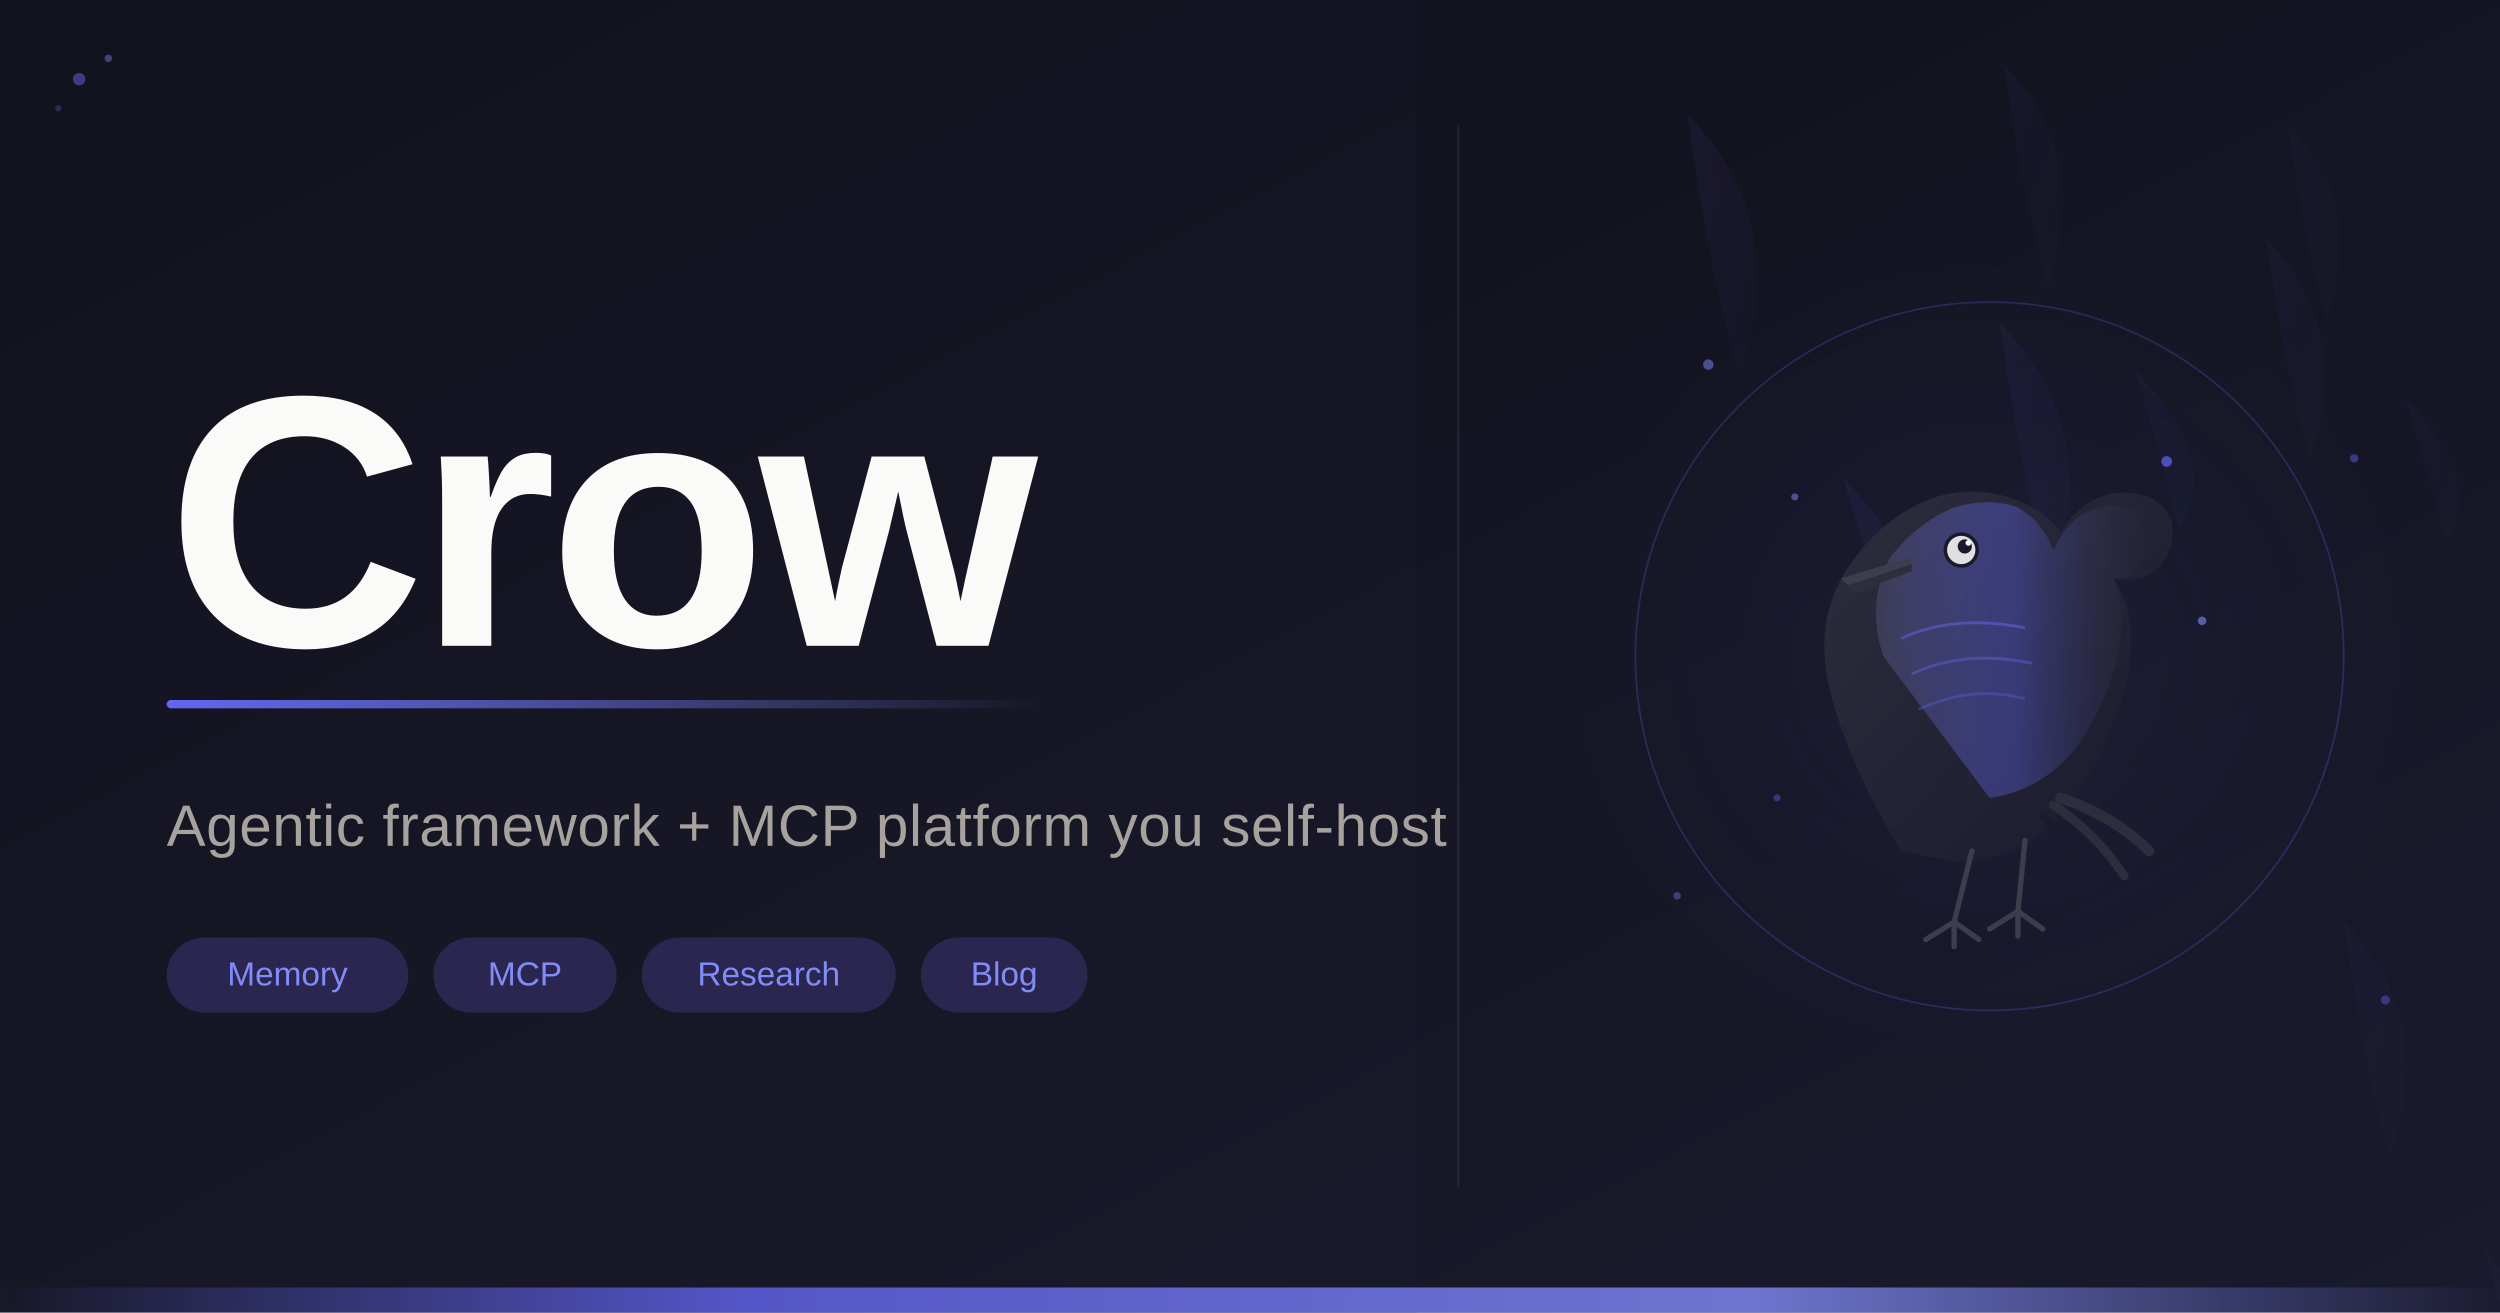
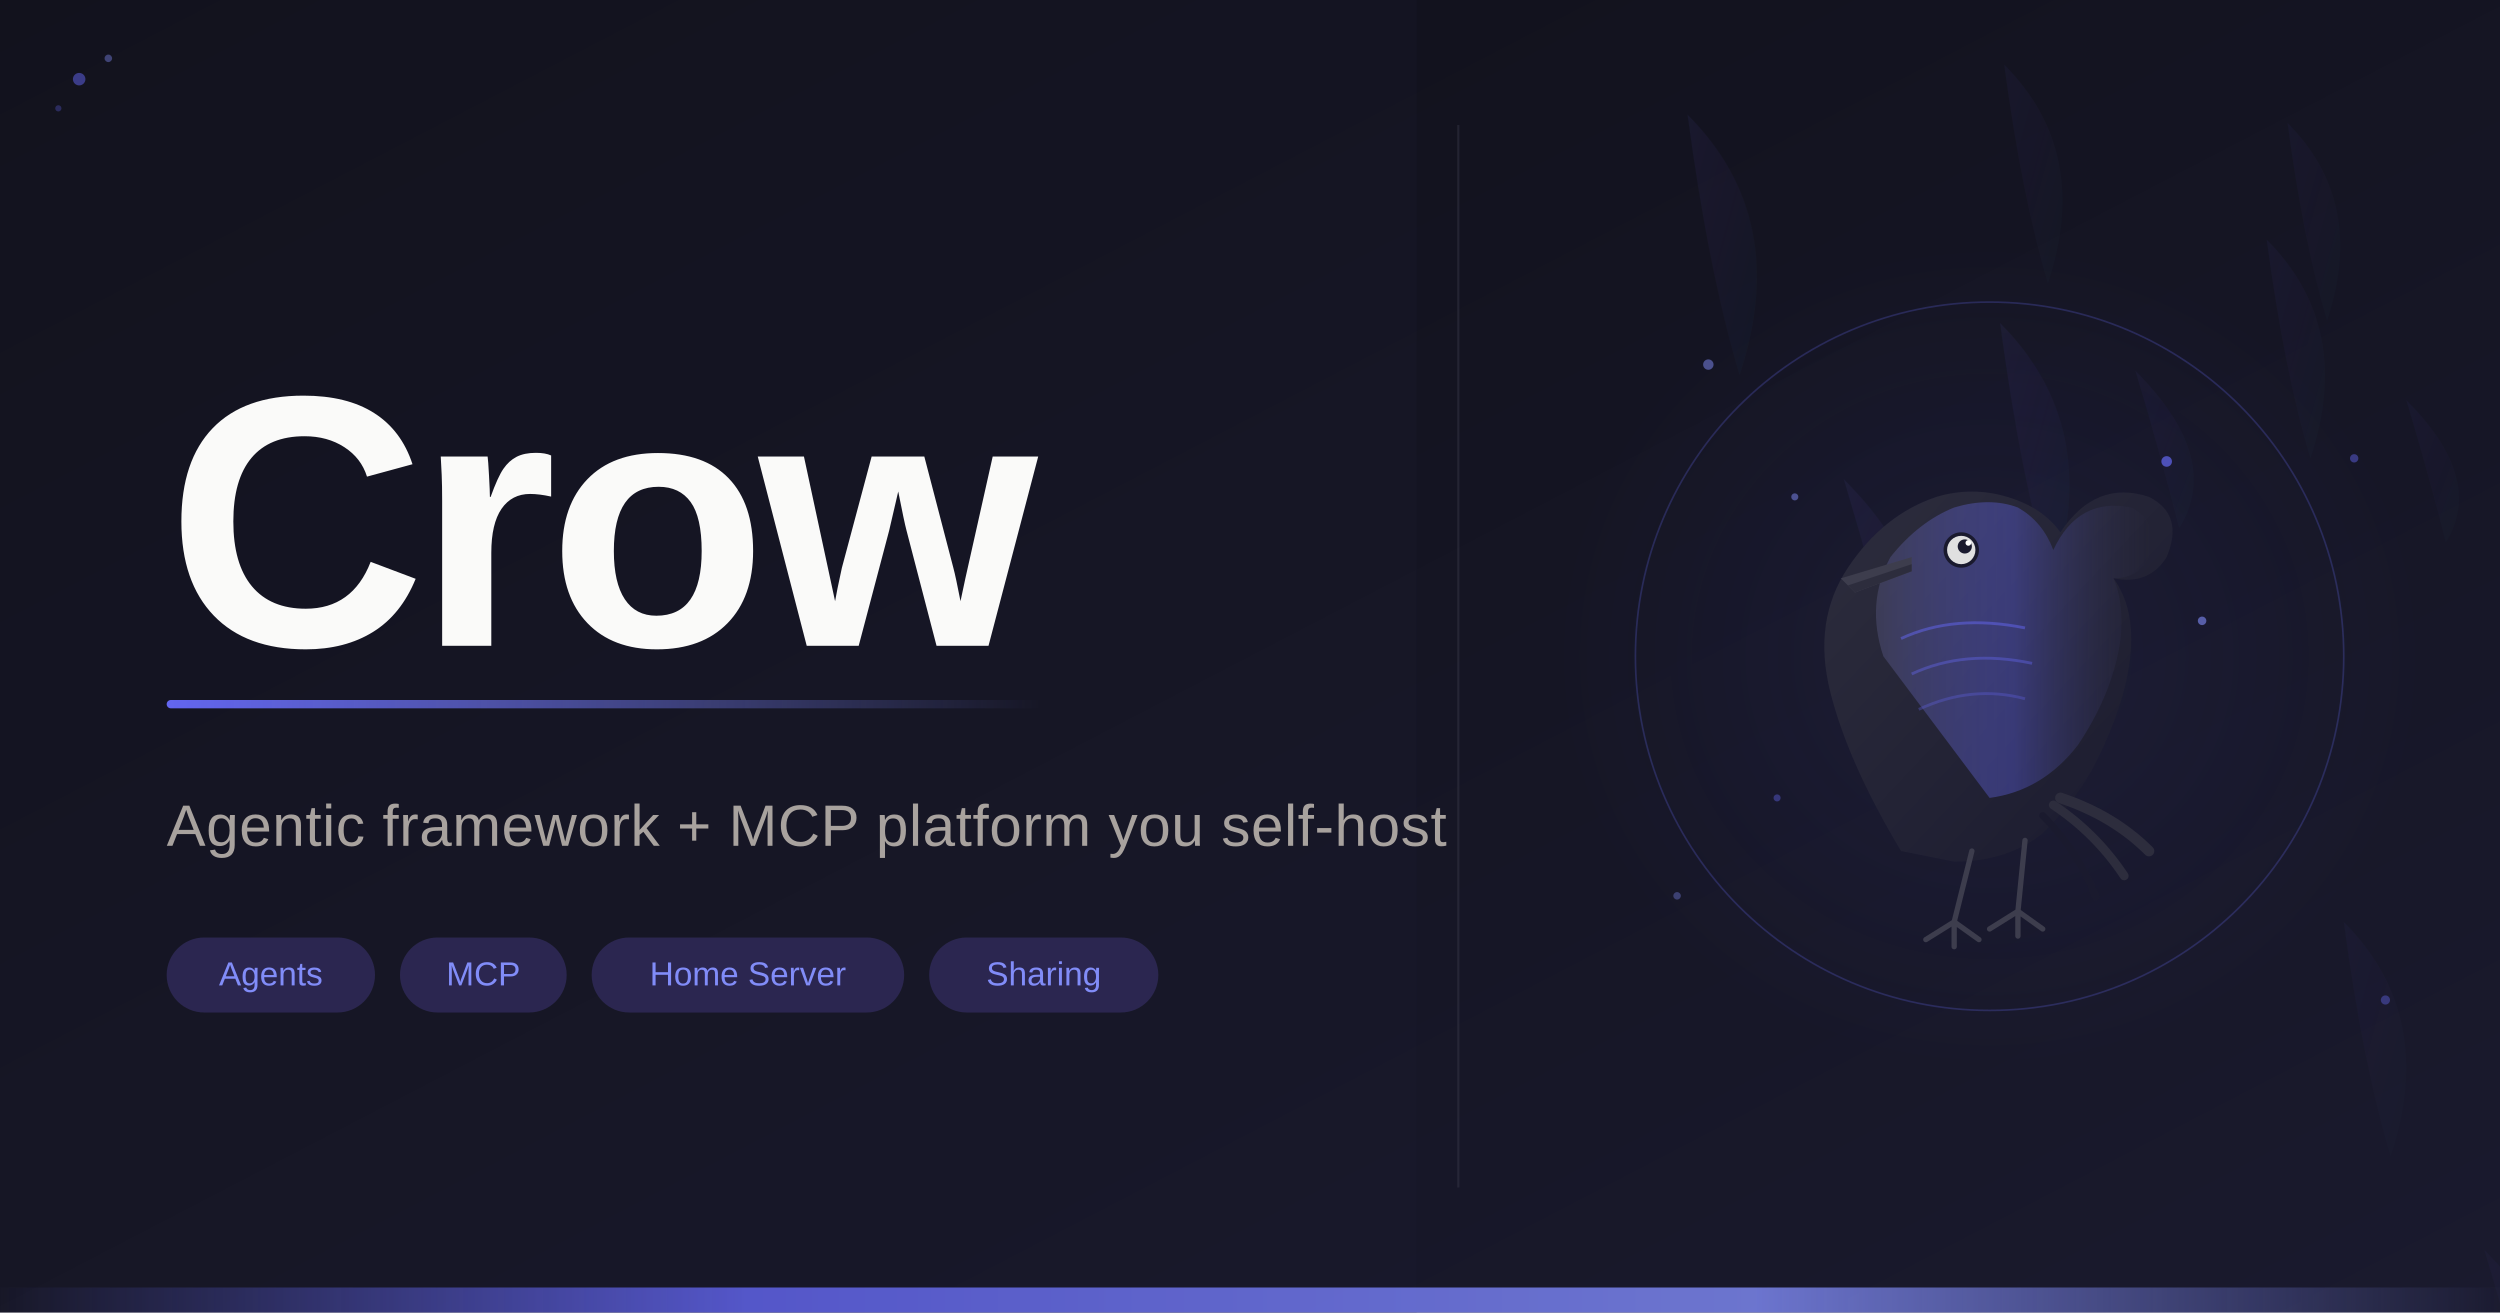
<svg xmlns="http://www.w3.org/2000/svg" width="1200" height="630" viewBox="0 0 1200 630">
  <defs>
    <linearGradient id="bgGrad" x1="0%" y1="0%" x2="100%" y2="100%">
      <stop offset="0%" style="stop-color:#0f0f17" />
      <stop offset="100%" style="stop-color:#1a1a2e" />
    </linearGradient>
    <linearGradient id="crowBodyGrad" x1="0%" y1="0%" x2="100%" y2="100%">
      <stop offset="0%" style="stop-color:#2d2d3d" />
      <stop offset="100%" style="stop-color:#1a1a2e" />
    </linearGradient>
    <linearGradient id="crowSheen" x1="0%" y1="0%" x2="100%" y2="0%">
      <stop offset="0%" style="stop-color:#4a4a6a;stop-opacity:0.6" />
      <stop offset="50%" style="stop-color:#6366f1;stop-opacity:0.35" />
      <stop offset="100%" style="stop-color:#4a4a6a;stop-opacity:0" />
    </linearGradient>
    <linearGradient id="accentLine" x1="0%" y1="0%" x2="100%" y2="0%">
      <stop offset="0%" style="stop-color:#6366f1" />
      <stop offset="100%" style="stop-color:#818cf8;stop-opacity:0" />
    </linearGradient>
    <linearGradient id="bottomAccent" x1="0%" y1="0%" x2="100%" y2="0%">
      <stop offset="0%" style="stop-color:#6366f1;stop-opacity:0" />
      <stop offset="30%" style="stop-color:#6366f1" />
      <stop offset="70%" style="stop-color:#818cf8" />
      <stop offset="100%" style="stop-color:#818cf8;stop-opacity:0" />
    </linearGradient>
    <linearGradient id="featherSheen" x1="0%" y1="0%" x2="100%" y2="100%">
      <stop offset="0%" style="stop-color:#6366f1;stop-opacity:0.12" />
      <stop offset="50%" style="stop-color:#8b5cf6;stop-opacity:0.07" />
      <stop offset="100%" style="stop-color:#06b6d4;stop-opacity:0.04" />
    </linearGradient>
    <radialGradient id="crowGlow" cx="50%" cy="50%" r="50%">
      <stop offset="0%" style="stop-color:#6366f1;stop-opacity:0.08" />
      <stop offset="100%" style="stop-color:#6366f1;stop-opacity:0" />
    </radialGradient>
  </defs>
  <rect width="1200" height="630" fill="url(#bgGrad)" />
  <rect x="0" y="0" width="680" height="630" fill="#1a1a2e" opacity="0.25" />
  <line x1="700" y1="60" x2="700" y2="570" stroke="#3d3d4d" stroke-width="1" opacity="0.4" />
  <g transform="translate(760, 30) scale(5)" opacity="0.55">
    <path d="M10 5 Q20 15 15 30 Q12 20 10 5" fill="url(#featherSheen)" />
    <path d="M40 25 Q50 35 45 50 Q42 40 40 25" fill="url(#featherSheen)" />
    <path d="M25 40 Q35 50 30 58 Q28 50 25 40" fill="url(#featherSheen)" />
  </g>
  <g transform="translate(920, 10) scale(4.2)" opacity="0.4">
    <path d="M10 5 Q20 15 15 30 Q12 20 10 5" fill="url(#featherSheen)" />
    <path d="M40 25 Q50 35 45 50 Q42 40 40 25" fill="url(#featherSheen)" />
    <path d="M25 40 Q35 50 30 58 Q28 50 25 40" fill="url(#featherSheen)" />
  </g>
  <g transform="translate(1060, 40) scale(3.8)" opacity="0.35">
    <path d="M10 5 Q20 15 15 30 Q12 20 10 5" fill="url(#featherSheen)" />
    <path d="M40 25 Q50 35 45 50 Q42 40 40 25" fill="url(#featherSheen)" />
    <path d="M25 40 Q35 50 30 58 Q28 50 25 40" fill="url(#featherSheen)" />
  </g>
  <g transform="translate(1080, 420) scale(4.5)" opacity="0.3">
    <path d="M10 5 Q20 15 15 30 Q12 20 10 5" fill="url(#featherSheen)" />
    <path d="M25 40 Q35 50 30 58 Q28 50 25 40" fill="url(#featherSheen)" />
  </g>
  <ellipse cx="955" cy="315" rx="210" ry="200" fill="url(#crowGlow)" />
  <circle cx="955" cy="315" r="170" fill="none" stroke="#6366f1" stroke-width="0.8" opacity="0.25" />
  <g transform="translate(955,315) scale(1.7) translate(-100,-100)">
    <path d="M75 155 Q60 130 55 110 Q50 90 60 75 Q70 60 85 55 Q95 52 105 55 Q115 58 120 65 Q130 50 145 55 Q155 60 150 72 Q145 80 135 78 Q140 85 140 95 Q140 110 130 130 Q125 140 115 150 Q105 158 90 158 Z" fill="url(#crowBodyGrad)" />
    <path d="M70 100 Q65 85 72 72 Q80 62 90 58 Q100 55 108 58 Q115 62 118 70 Q125 55 140 58 Q148 62 145 72 Q142 78 135 78 Q138 85 137 95 Q135 110 125 125 Q115 138 100 140 Z" fill="url(#crowSheen)" />
    <path d="M75 95 Q90 88 110 92" fill="none" stroke="#6366f1" stroke-width="0.8" opacity="0.5" />
    <path d="M78 105 Q93 98 112 102" fill="none" stroke="#6366f1" stroke-width="0.8" opacity="0.4" />
    <path d="M80 115 Q95 108 110 112" fill="none" stroke="#6366f1" stroke-width="0.8" opacity="0.3" />
    <circle cx="92" cy="70" r="5" fill="#1a1a2e" />
    <circle cx="92" cy="70" r="4" fill="#e0e0e0" />
    <circle cx="93" cy="69" r="2" fill="#1a1a2e" />
    <circle cx="94" cy="68" r="0.8" fill="#ffffff" />
    <path d="M78 72 L58 78 L62 82 L78 76 Z" fill="#3d3d4d" />
    <path d="M78 74 L60 80 L62 82 L78 76 Z" fill="#2d2d3d" />
    <path d="M120 140 Q135 145 145 155" fill="none" stroke="#2d2d3d" stroke-width="3" stroke-linecap="round" />
    <path d="M118 142 Q130 150 138 162" fill="none" stroke="#2d2d3d" stroke-width="2.5" stroke-linecap="round" />
    <path d="M115 145 Q125 155 130 168" fill="none" stroke="#1a1a2e" stroke-width="2" stroke-linecap="round" />
    <path d="M95 155 L90 175 L82 180 M90 175 L90 182 M90 175 L97 180" fill="none" stroke="#3d3d4d" stroke-width="1.5" stroke-linecap="round" />
    <path d="M110 152 L108 172 L100 177 M108 172 L108 179 M108 172 L115 177" fill="none" stroke="#3d3d4d" stroke-width="1.5" stroke-linecap="round" />
    <circle cx="150" cy="45" r="1.5" fill="#6366f1" opacity="0.7" />
    <circle cx="45" cy="55" r="1" fill="#818cf8" opacity="0.5" />
    <circle cx="160" cy="90" r="1.2" fill="#818cf8" opacity="0.6" />
    <circle cx="40" cy="140" r="1" fill="#6366f1" opacity="0.4" />
  </g>
  <circle cx="820" cy="175" r="2.5" fill="#818cf8" opacity="0.5" />
  <circle cx="1130" cy="220" r="2" fill="#6366f1" opacity="0.45" />
  <circle cx="805" cy="430" r="1.8" fill="#818cf8" opacity="0.35" />
  <circle cx="1145" cy="480" r="2.2" fill="#6366f1" opacity="0.4" />
  <text x="80" y="310" font-family="'Arial Black', 'Helvetica Neue', Arial, sans-serif" font-weight="900" font-size="172" letter-spacing="-4" fill="#fafaf9">Crow</text>
  <rect x="80" y="336" width="420" height="4" rx="2" fill="url(#accentLine)" />
  <text x="80" y="406" font-family="'Helvetica Neue', Arial, Helvetica, sans-serif" font-weight="400" font-size="28" fill="#a8a29e" letter-spacing="0.3">Agentic framework + MCP platform you self-host</text>
-   <rect x="80" y="450" width="116" height="36" rx="18" fill="#2d2854" opacity="0.9" />
-   <text x="138" y="473" text-anchor="middle" font-family="'Helvetica Neue', Arial, Helvetica, sans-serif" font-weight="500" font-size="16" fill="#818cf8">Memory</text>
-   <rect x="208" y="450" width="88" height="36" rx="18" fill="#2d2854" opacity="0.9" />
-   <text x="252" y="473" text-anchor="middle" font-family="'Helvetica Neue', Arial, Helvetica, sans-serif" font-weight="500" font-size="16" fill="#818cf8">MCP</text>
-   <rect x="308" y="450" width="122" height="36" rx="18" fill="#2d2854" opacity="0.9" />
-   <text x="369" y="473" text-anchor="middle" font-family="'Helvetica Neue', Arial, Helvetica, sans-serif" font-weight="500" font-size="16" fill="#818cf8">Research</text>
-   <rect x="442" y="450" width="80" height="36" rx="18" fill="#2d2854" opacity="0.9" />
-   <text x="482" y="473" text-anchor="middle" font-family="'Helvetica Neue', Arial, Helvetica, sans-serif" font-weight="500" font-size="16" fill="#818cf8">Blog</text>
+   <rect x="80" y="450" width="100" height="36" rx="18" fill="#2d2854" opacity="0.9" />
+   <text x="130" y="473" text-anchor="middle" font-family="'Helvetica Neue', Arial, Helvetica, sans-serif" font-weight="500" font-size="16" fill="#818cf8">Agents</text>
+   <rect x="192" y="450" width="80" height="36" rx="18" fill="#2d2854" opacity="0.9" />
+   <text x="232" y="473" text-anchor="middle" font-family="'Helvetica Neue', Arial, Helvetica, sans-serif" font-weight="500" font-size="16" fill="#818cf8">MCP</text>
+   <rect x="284" y="450" width="150" height="36" rx="18" fill="#2d2854" opacity="0.9" />
+   <text x="359" y="473" text-anchor="middle" font-family="'Helvetica Neue', Arial, Helvetica, sans-serif" font-weight="500" font-size="16" fill="#818cf8">Home Server</text>
+   <rect x="446" y="450" width="110" height="36" rx="18" fill="#2d2854" opacity="0.9" />
+   <text x="501" y="473" text-anchor="middle" font-family="'Helvetica Neue', Arial, Helvetica, sans-serif" font-weight="500" font-size="16" fill="#818cf8">Sharing</text>
  <rect x="0" y="618" width="1200" height="12" rx="0" fill="url(#bottomAccent)" opacity="0.8" />
  <circle cx="38" cy="38" r="3" fill="#6366f1" opacity="0.5" />
  <circle cx="52" cy="28" r="1.8" fill="#818cf8" opacity="0.4" />
  <circle cx="28" cy="52" r="1.5" fill="#6366f1" opacity="0.3" />
</svg>
